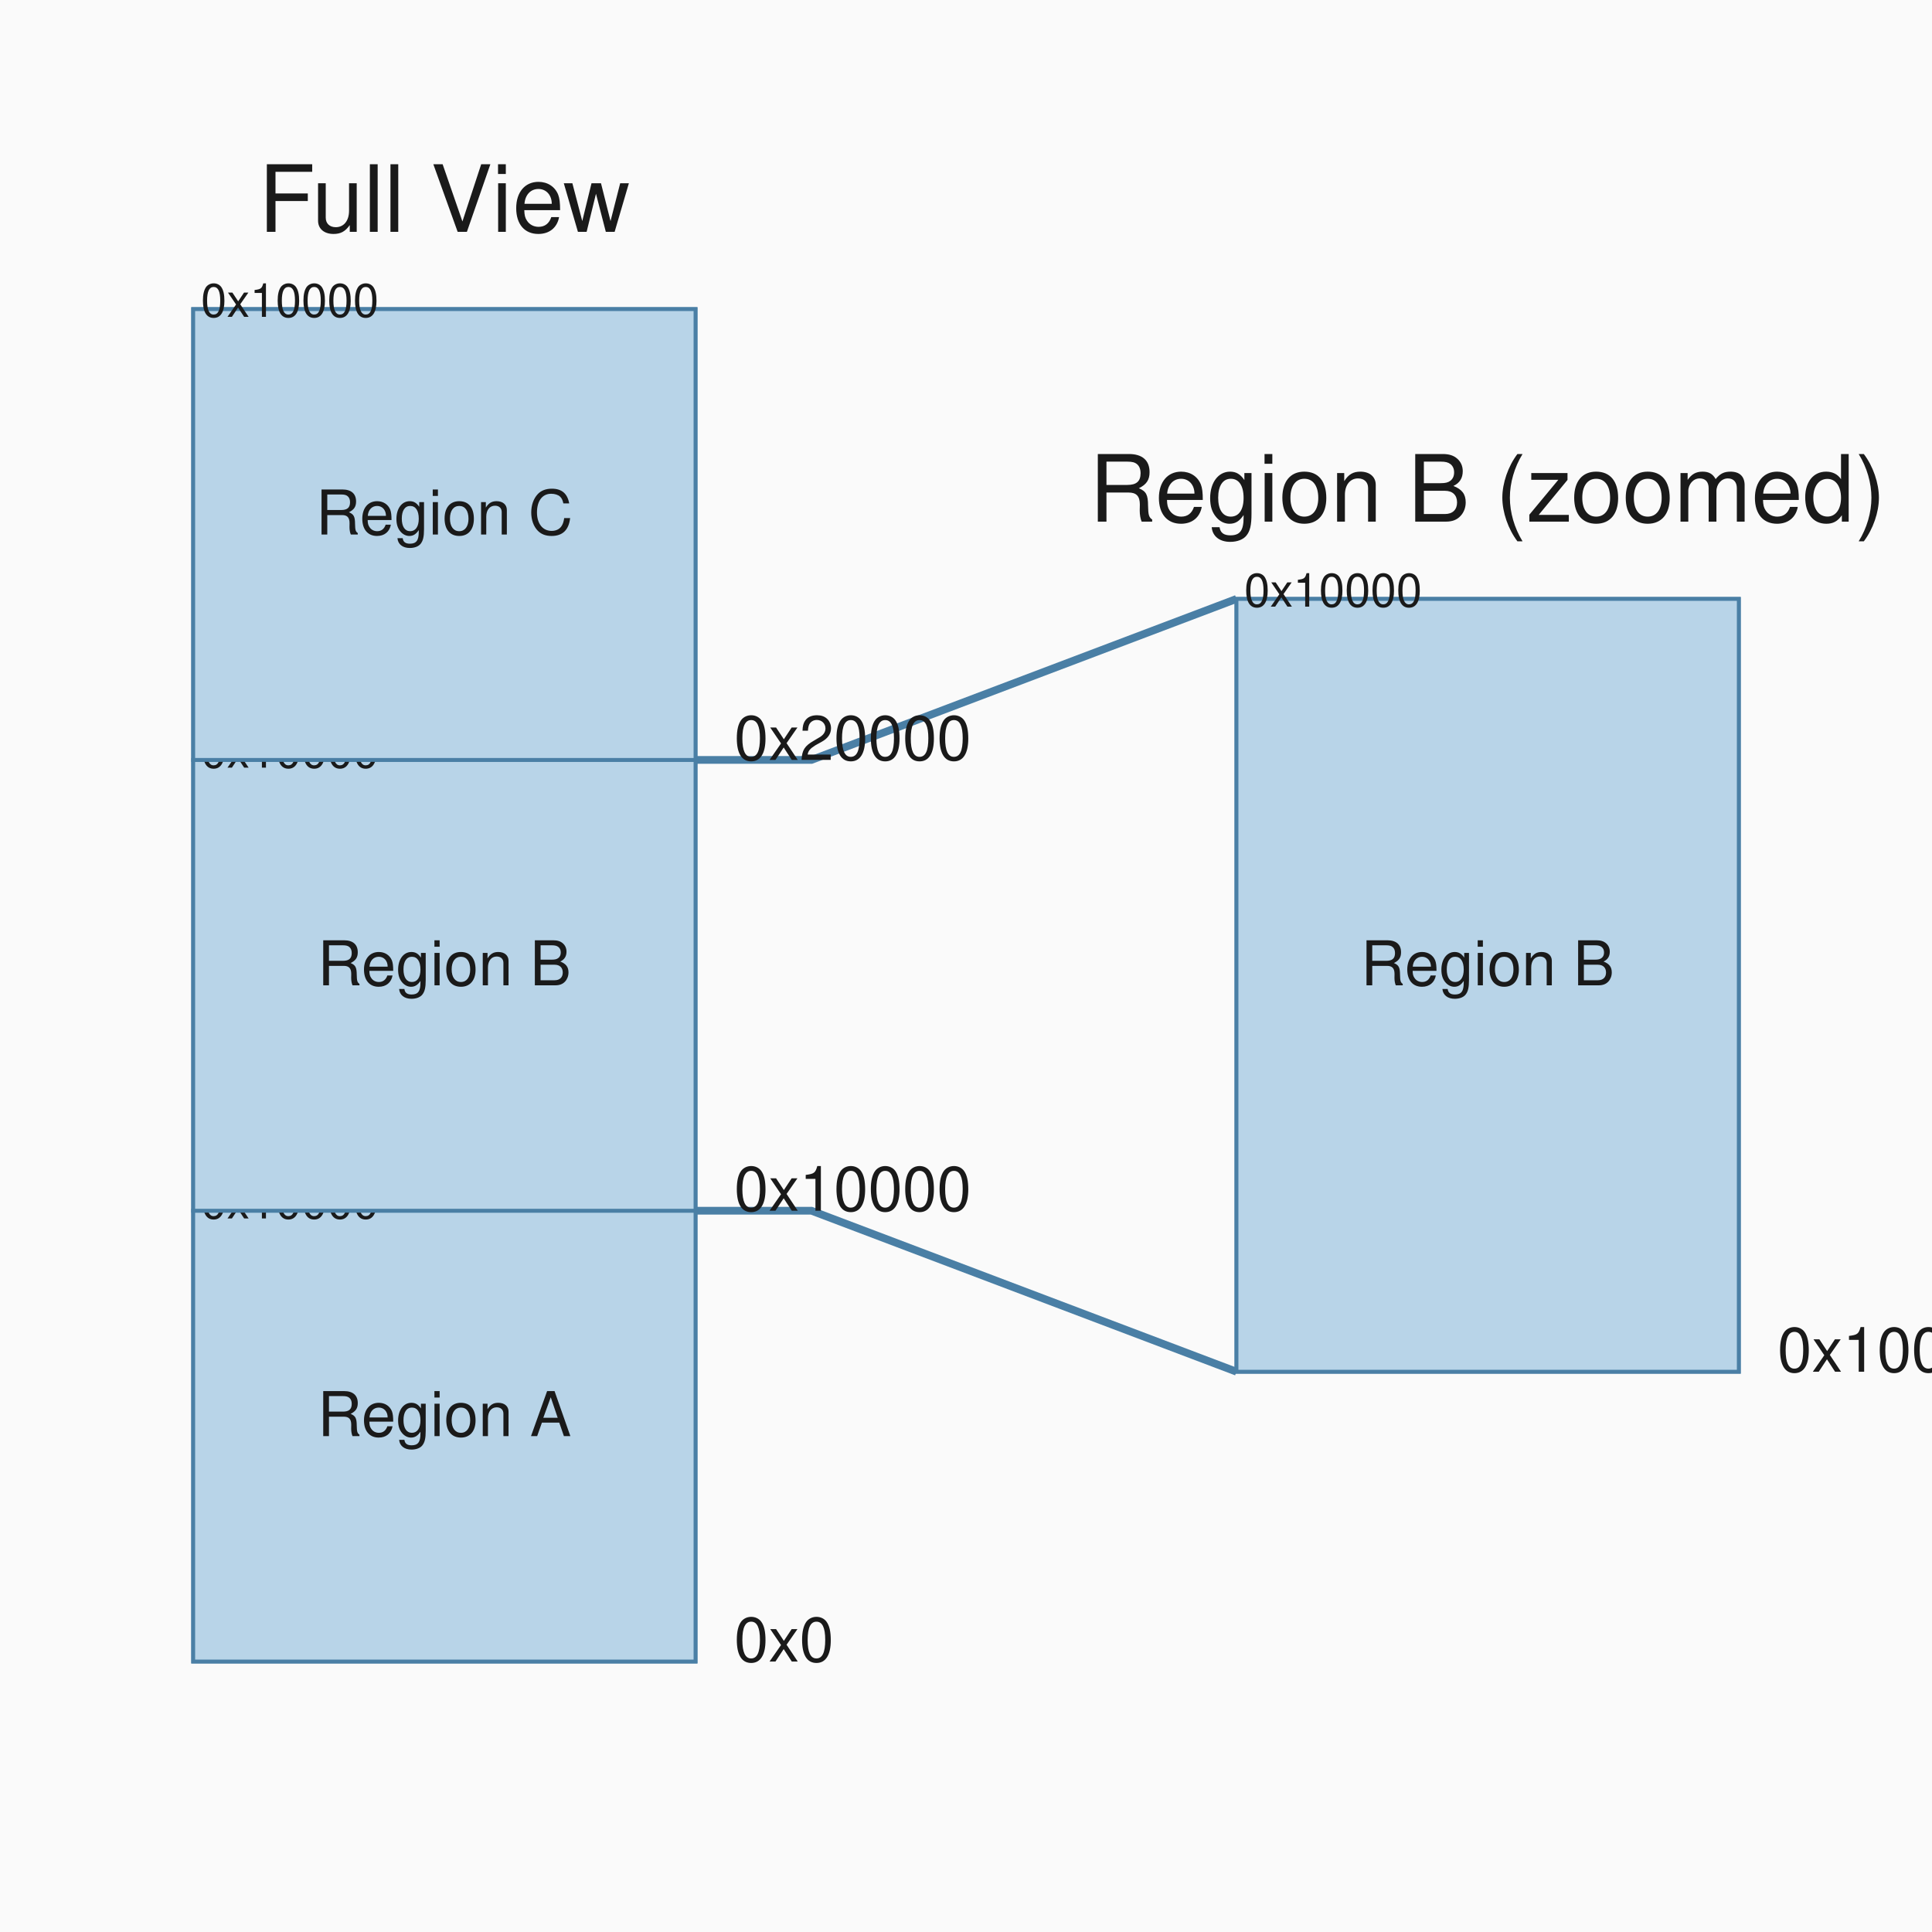
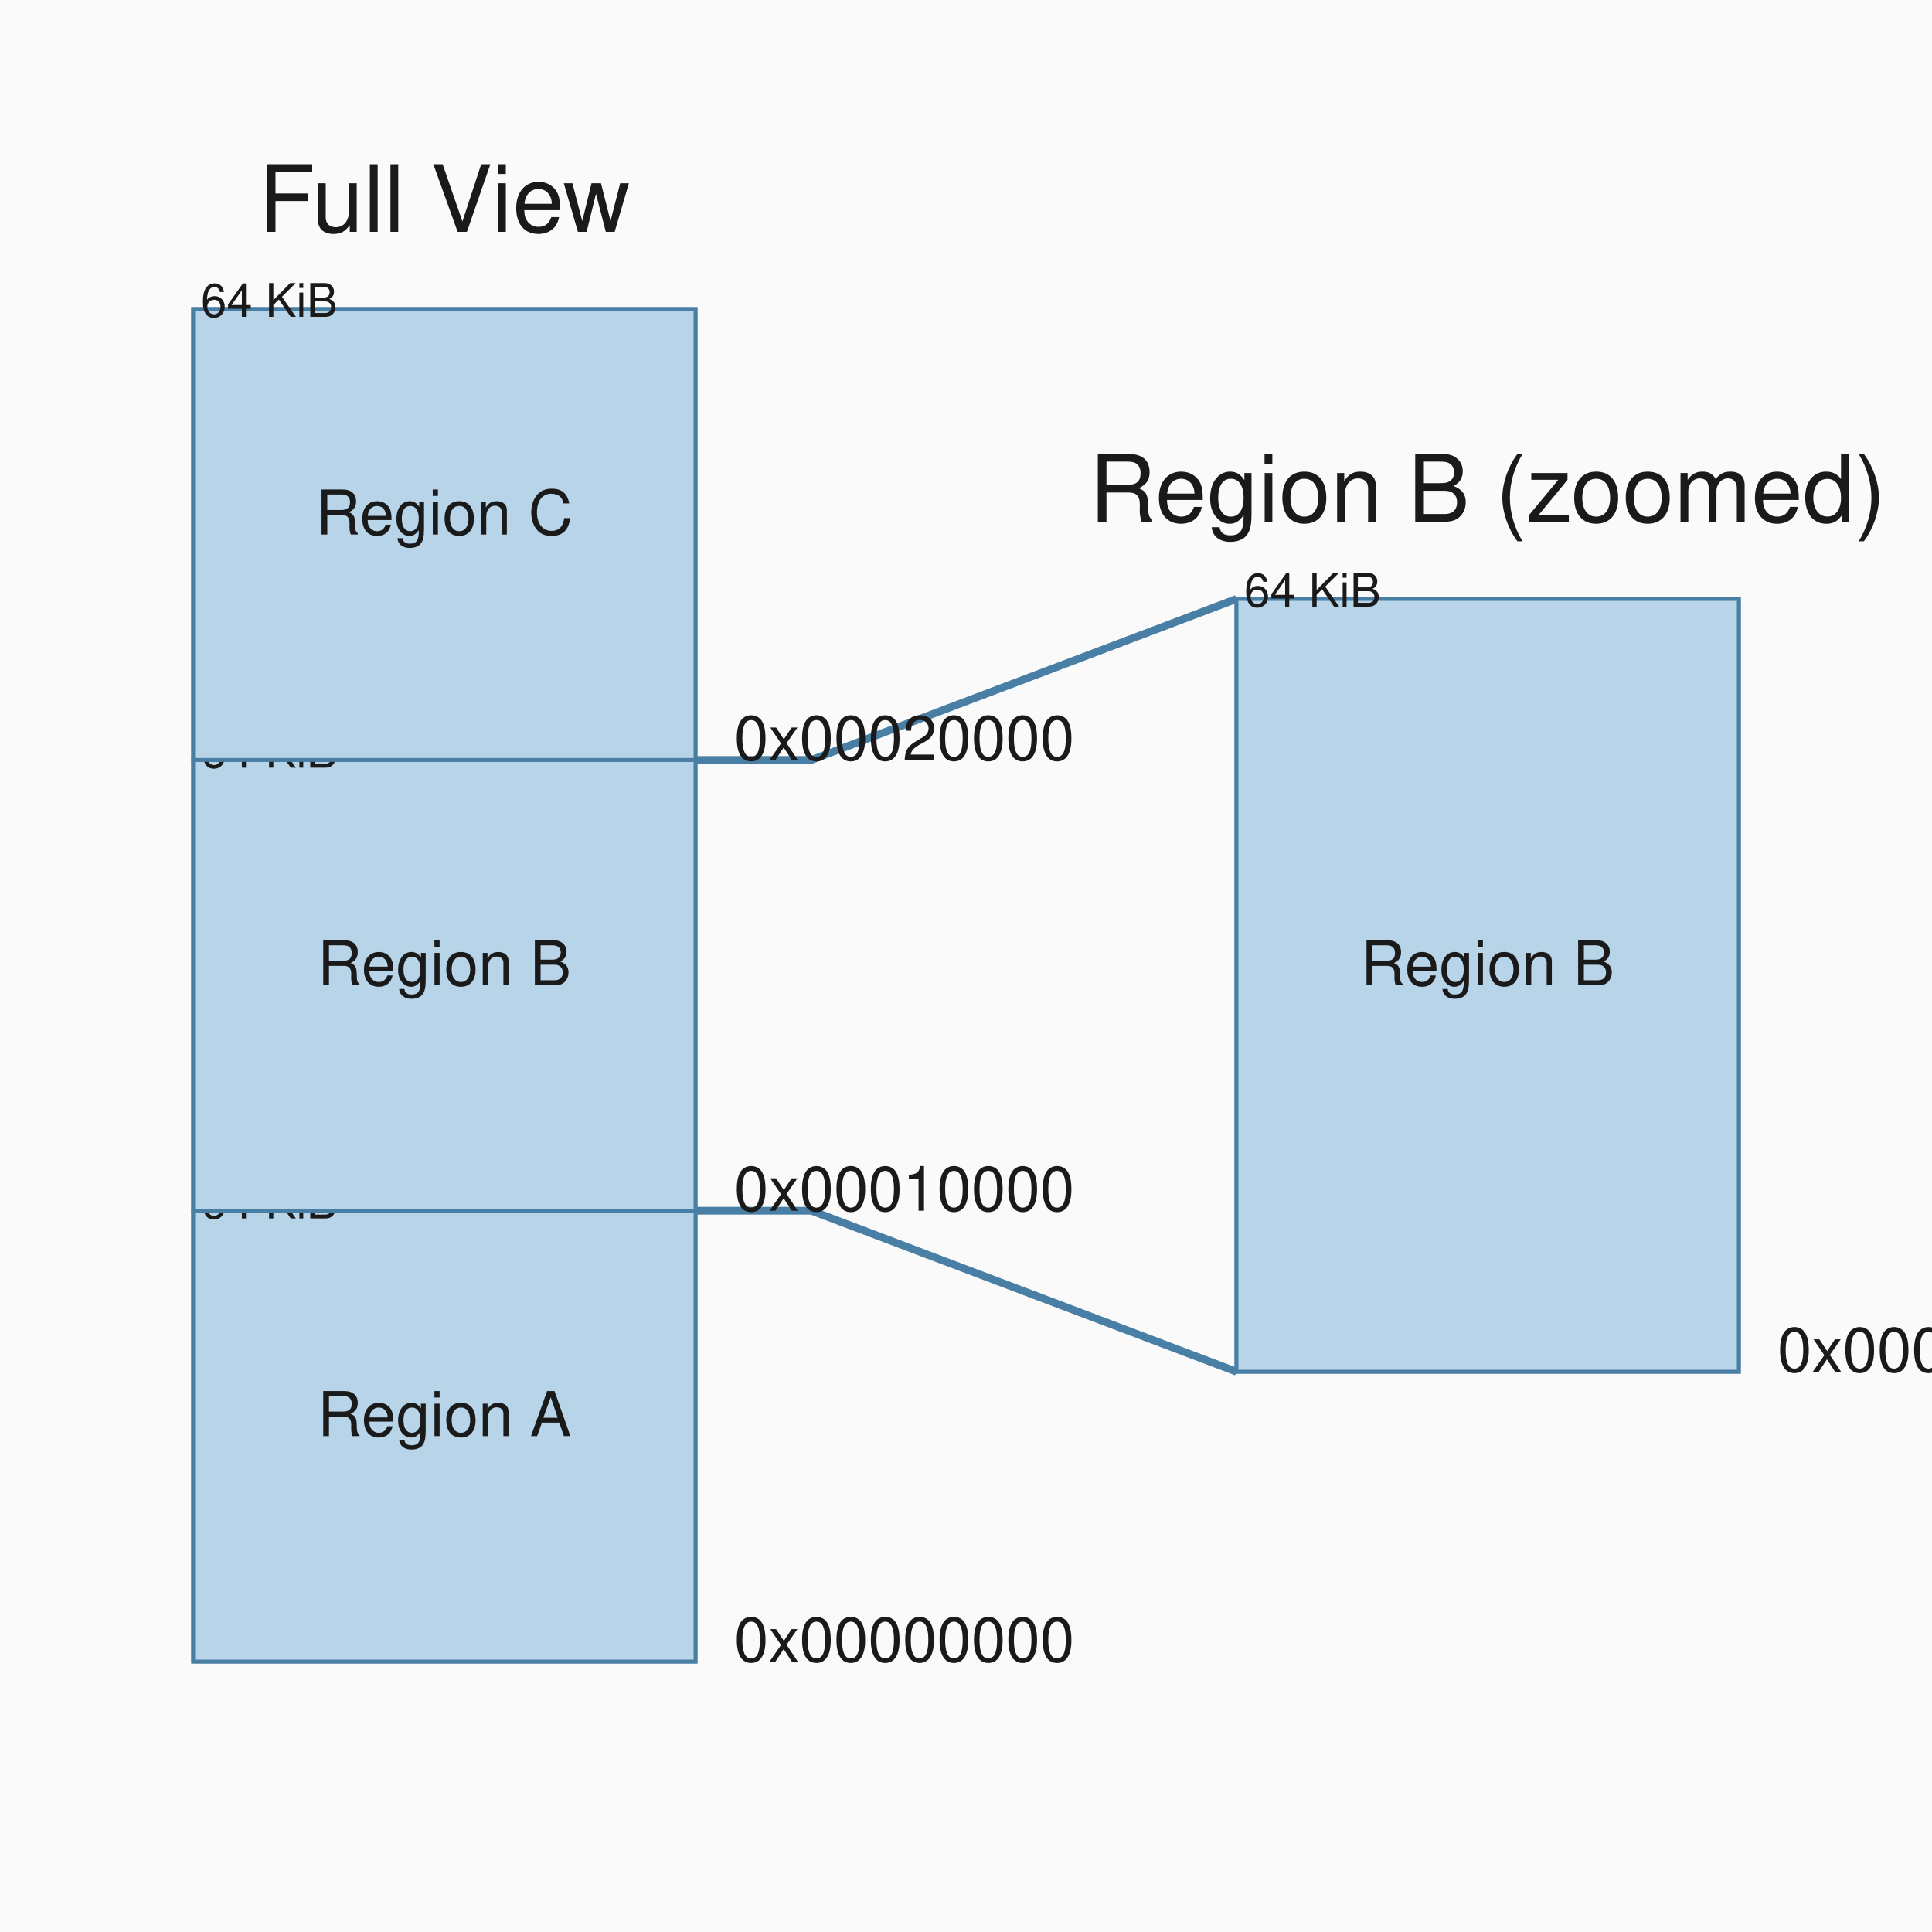
<svg xmlns="http://www.w3.org/2000/svg" width="500" height="500" viewBox="0 0 500 500">
  <rect x="0" y="0" width="500" height="500" fill="#FAFAFA" />
  <g>
    <g>
      <path d="M 180,313.333 L 210,313.333 L 320,355.0" fill="none" stroke="#4A7FA5" stroke-width="2" opacity="1" />
      <path d="M 180,196.667 L 210,196.667 L 320,155.0" fill="none" stroke="#4A7FA5" stroke-width="2" opacity="1" />
    </g>
  </g>
  <g />
  <g>
    <text x="65.0" y="-20" stroke="black" fill="#1a1a1a" stroke-width="0" font-size="24px" font-weight="normal" font-family="Helvetica" text-anchor="middle" alignment-baseline="middle" transform="translate(50,80)">Full View</text>
    <g transform="translate(50,80)">
      <rect x="0" y="0" width="130" height="350" fill="#FAFAFA" stroke="#4A7FA5" stroke-width="1" />
      <rect x="0" y="233.333" width="130" height="116.667" fill="#B8D4E8" stroke="#4A7FA5" stroke-width="1" />
      <text x="65.0" y="291.667" stroke="black" fill="#1a1a1a" stroke-width="0" font-size="16" font-weight="normal" font-family="Helvetica" text-anchor="middle" alignment-baseline="middle">Region A</text>
-       <text x="140" y="350.0" stroke="black" fill="#1a1a1a" stroke-width="0" font-size="16" font-weight="normal" font-family="Helvetica" text-anchor="start" alignment-baseline="middle">0x0</text>
-       <text x="2" y="235.333" stroke="black" fill="#1a1a1a" stroke-width="0" font-size="12px" font-weight="normal" font-family="Helvetica" text-anchor="start" alignment-baseline="hanging">0x10000</text>
+       <text x="140" y="350.0" stroke="black" fill="#1a1a1a" stroke-width="0" font-size="16" font-weight="normal" font-family="Helvetica" text-anchor="start" alignment-baseline="middle">0x00000000</text>
+       <text x="2" y="235.333" stroke="black" fill="#1a1a1a" stroke-width="0" font-size="12px" font-weight="normal" font-family="Helvetica" text-anchor="start" alignment-baseline="hanging">64 KiB</text>
      <rect x="0" y="116.667" width="130" height="116.667" fill="#B8D4E8" stroke="#4A7FA5" stroke-width="1" />
      <text x="65.0" y="175.0" stroke="black" fill="#1a1a1a" stroke-width="0" font-size="16" font-weight="normal" font-family="Helvetica" text-anchor="middle" alignment-baseline="middle">Region B</text>
-       <text x="140" y="233.333" stroke="black" fill="#1a1a1a" stroke-width="0" font-size="16" font-weight="normal" font-family="Helvetica" text-anchor="start" alignment-baseline="middle">0x10000</text>
-       <text x="2" y="118.667" stroke="black" fill="#1a1a1a" stroke-width="0" font-size="12px" font-weight="normal" font-family="Helvetica" text-anchor="start" alignment-baseline="hanging">0x10000</text>
+       <text x="140" y="233.333" stroke="black" fill="#1a1a1a" stroke-width="0" font-size="16" font-weight="normal" font-family="Helvetica" text-anchor="start" alignment-baseline="middle">0x00010000</text>
+       <text x="2" y="118.667" stroke="black" fill="#1a1a1a" stroke-width="0" font-size="12px" font-weight="normal" font-family="Helvetica" text-anchor="start" alignment-baseline="hanging">64 KiB</text>
      <rect x="0" y="0.0" width="130" height="116.667" fill="#B8D4E8" stroke="#4A7FA5" stroke-width="1" />
      <text x="65.0" y="58.333" stroke="black" fill="#1a1a1a" stroke-width="0" font-size="16" font-weight="normal" font-family="Helvetica" text-anchor="middle" alignment-baseline="middle">Region C</text>
-       <text x="140" y="116.667" stroke="black" fill="#1a1a1a" stroke-width="0" font-size="16" font-weight="normal" font-family="Helvetica" text-anchor="start" alignment-baseline="middle">0x20000</text>
-       <text x="2" y="2.0" stroke="black" fill="#1a1a1a" stroke-width="0" font-size="12px" font-weight="normal" font-family="Helvetica" text-anchor="start" alignment-baseline="hanging">0x10000</text>
+       <text x="140" y="116.667" stroke="black" fill="#1a1a1a" stroke-width="0" font-size="16" font-weight="normal" font-family="Helvetica" text-anchor="start" alignment-baseline="middle">0x00020000</text>
+       <text x="2" y="2.0" stroke="black" fill="#1a1a1a" stroke-width="0" font-size="12px" font-weight="normal" font-family="Helvetica" text-anchor="start" alignment-baseline="hanging">64 KiB</text>
    </g>
  </g>
  <g>
    <text x="65.0" y="-20" stroke="black" fill="#1a1a1a" stroke-width="0" font-size="24px" font-weight="normal" font-family="Helvetica" text-anchor="middle" alignment-baseline="middle" transform="translate(320,155)">Region B (zoomed)</text>
    <g transform="translate(320,155)">
      <rect x="0" y="0" width="130" height="200" fill="#FAFAFA" stroke="#4A7FA5" stroke-width="1" />
      <rect x="0" y="0.0" width="130" height="200.0" fill="#B8D4E8" stroke="#4A7FA5" stroke-width="1" />
      <text x="65.0" y="100.0" stroke="black" fill="#1a1a1a" stroke-width="0" font-size="16" font-weight="normal" font-family="Helvetica" text-anchor="middle" alignment-baseline="middle">Region B</text>
-       <text x="140" y="200.0" stroke="black" fill="#1a1a1a" stroke-width="0" font-size="16" font-weight="normal" font-family="Helvetica" text-anchor="start" alignment-baseline="middle">0x10000</text>
-       <text x="2" y="2.0" stroke="black" fill="#1a1a1a" stroke-width="0" font-size="12px" font-weight="normal" font-family="Helvetica" text-anchor="start" alignment-baseline="hanging">0x10000</text>
+       <text x="140" y="200.0" stroke="black" fill="#1a1a1a" stroke-width="0" font-size="16" font-weight="normal" font-family="Helvetica" text-anchor="start" alignment-baseline="middle">0x00010000</text>
+       <text x="2" y="2.0" stroke="black" fill="#1a1a1a" stroke-width="0" font-size="12px" font-weight="normal" font-family="Helvetica" text-anchor="start" alignment-baseline="hanging">64 KiB</text>
    </g>
  </g>
  <g>
    <g transform="translate(50,80)" />
    <g transform="translate(320,155)" />
  </g>
  <g>
    <g transform="translate(50,80)">
      <g />
      <g />
      <g />
    </g>
    <g transform="translate(320,155)">
      <g />
    </g>
  </g>
</svg>
